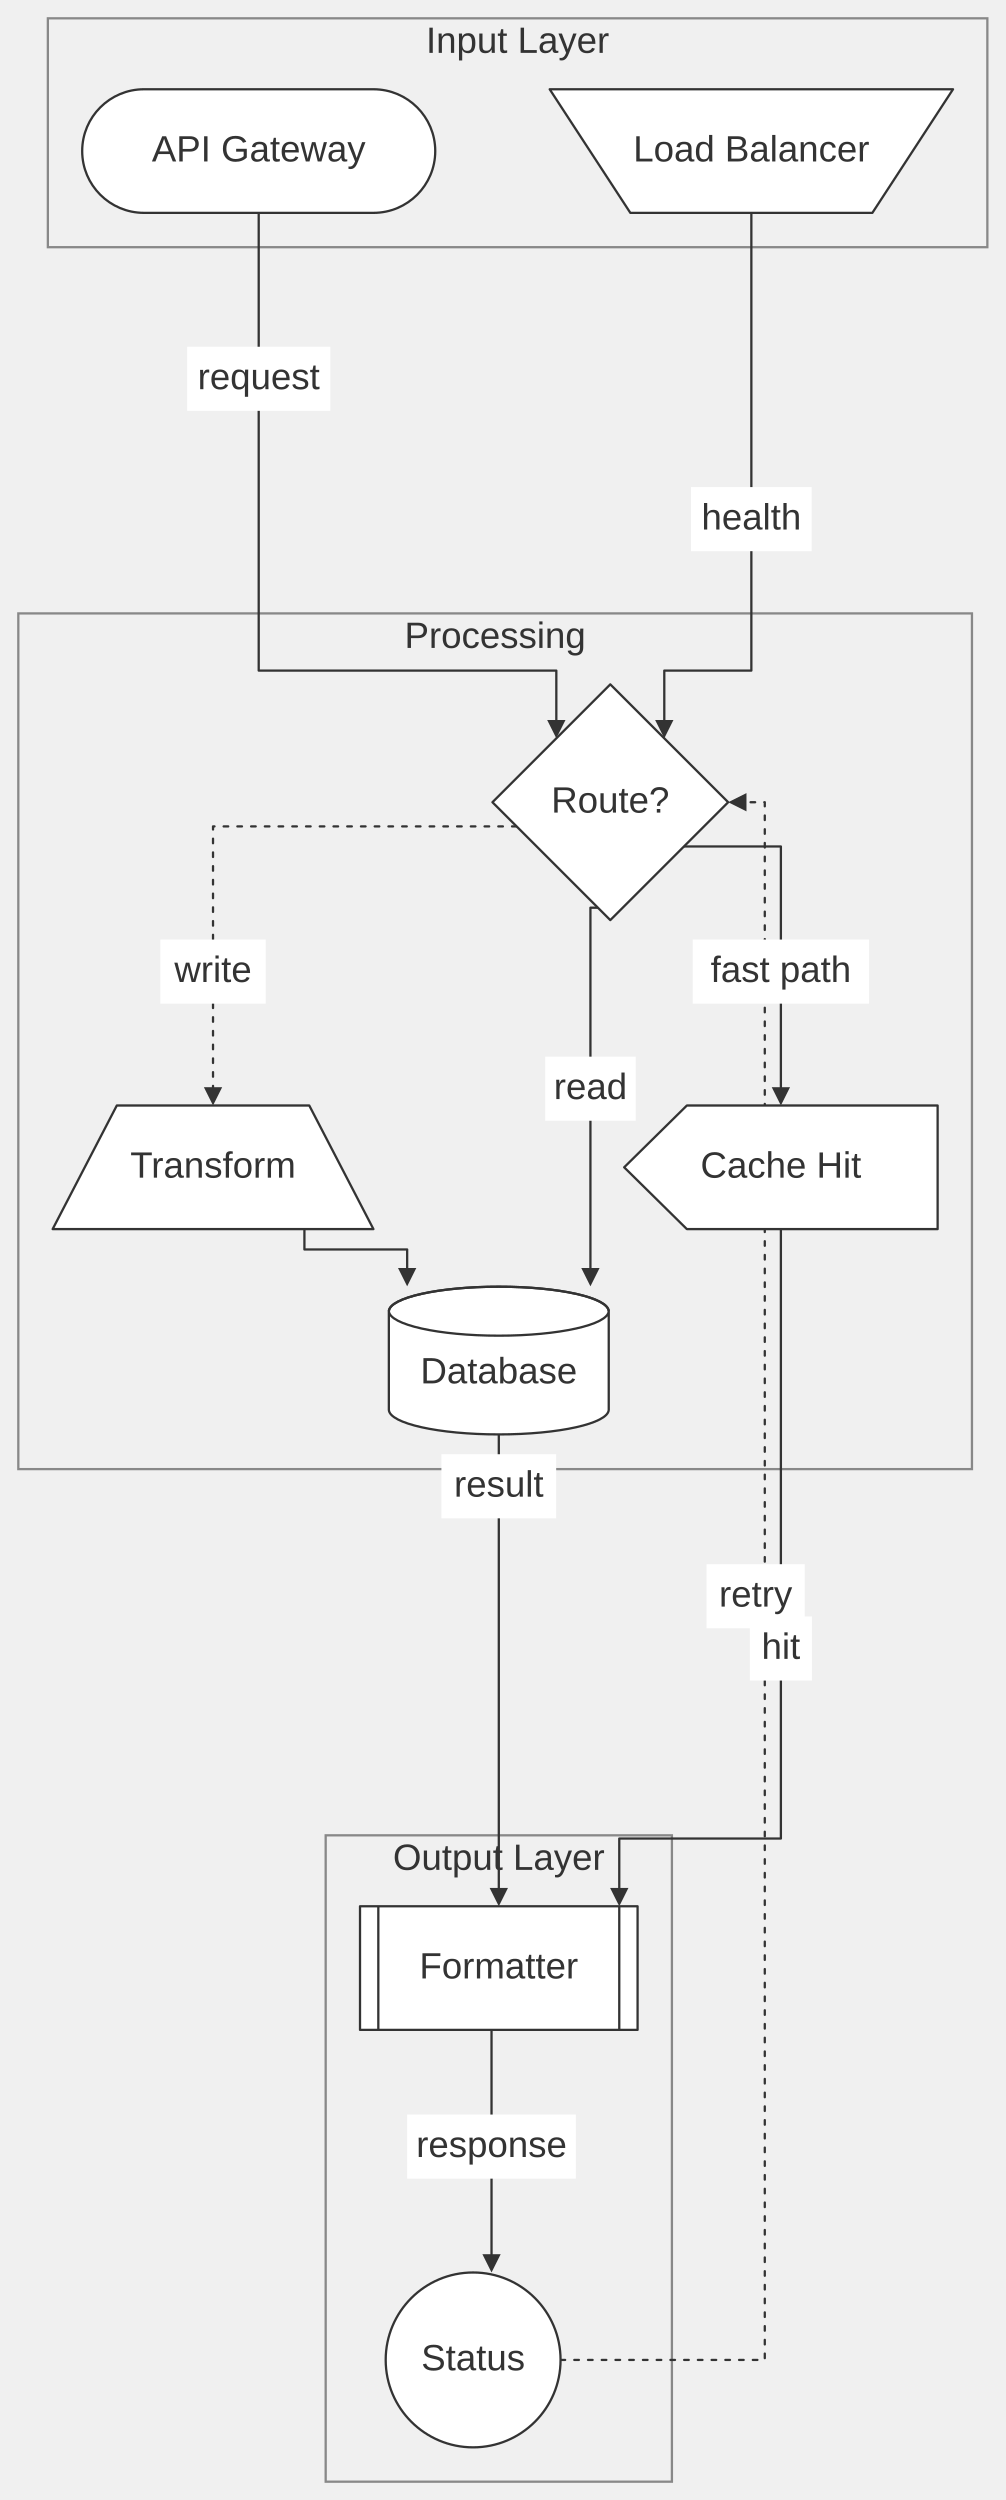
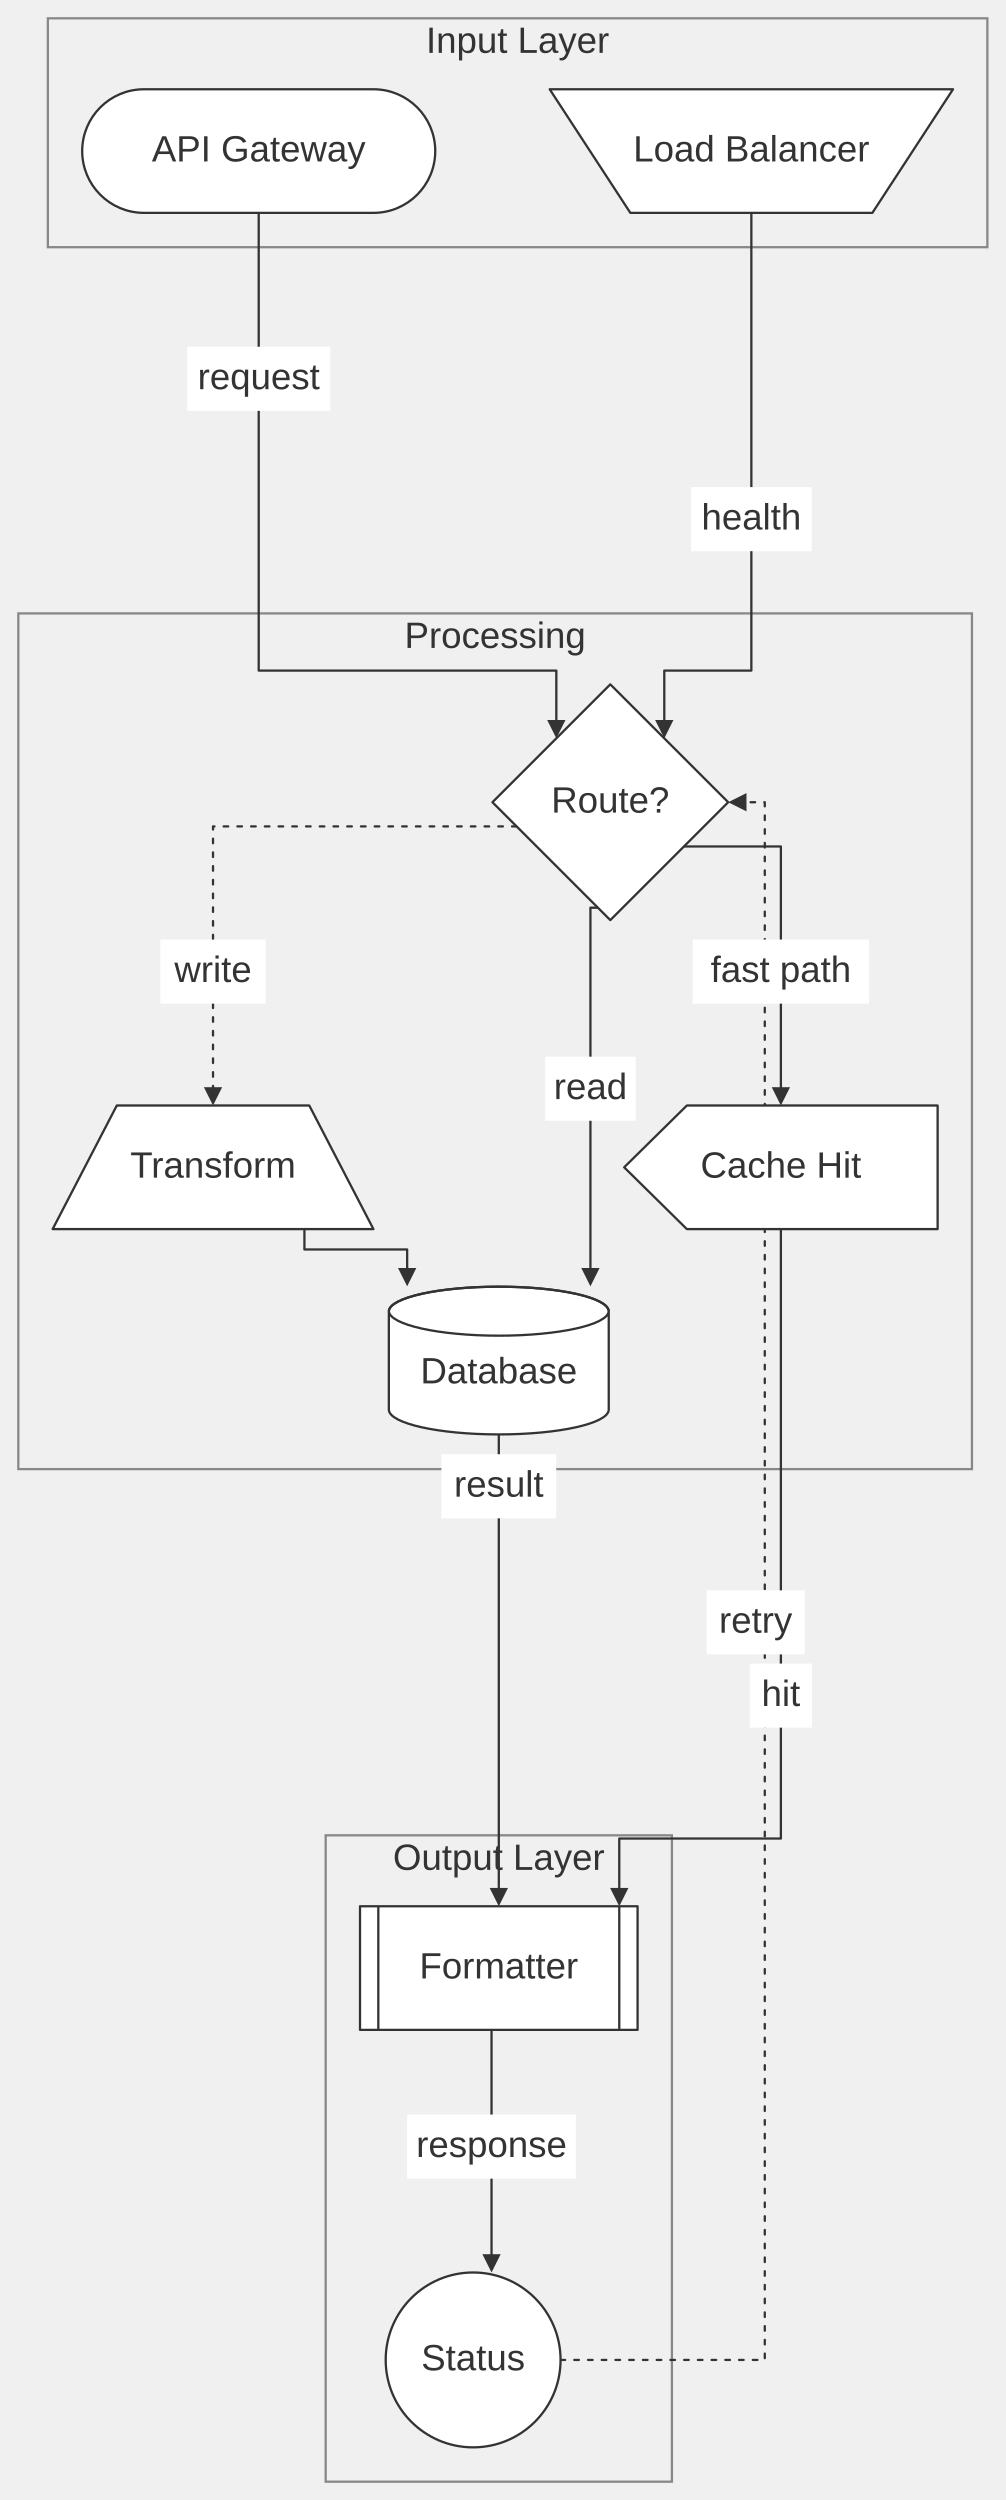
<svg xmlns="http://www.w3.org/2000/svg" width="100%" viewBox="0 0 439.38 1092.26" style="max-width: 439.38px; background-color: transparent;" font-family="&quot;trebuchet ms&quot;, verdana, arial, sans-serif" font-size="16.00">
  <defs>
    <marker id="arrowhead" viewBox="0 0 10.00 10.00" refX="5.00" refY="5.00" markerWidth="8.00" markerHeight="8.00" orient="auto-start-reverse" markerUnits="userSpaceOnUse">
      <path d="M 0 0 L 10.00 5.00 L 0 10.00 z" fill="#333" />
    </marker>
  </defs>
  <g transform="translate(-20.00,-19.00)">
    <g class="clusters">
      <rect class="subgraph" x="40.91" y="27.00" width="410.47" height="100.00" fill="none" stroke="#888" stroke-width="1.00" />
      <text x="246.14" y="31.00" text-anchor="middle" dominant-baseline="hanging" fill="#333">Input Layer</text>
      <rect class="subgraph" x="162.29" y="820.86" width="151.27" height="282.40" fill="none" stroke="#888" stroke-width="1.00" />
      <text x="237.93" y="824.86" text-anchor="middle" dominant-baseline="hanging" fill="#333">Output Layer</text>
      <rect class="subgraph" x="28.00" y="287.00" width="416.65" height="373.86" fill="none" stroke="#888" stroke-width="1.00" />
      <text x="236.32" y="291.00" text-anchor="middle" dominant-baseline="hanging" fill="#333">Processing</text>
    </g>
    <g class="edgePaths">
      <path d="M133.03,112.00 L133.03,311.98 L263.06,311.98 L263.06,337.58" stroke="#333" stroke-width="1.00" fill="none" stroke-linecap="round" stroke-linejoin="round" marker-end="url(#arrowhead)" />
      <path d="M348.27,112.00 L348.27,311.98 L310.23,311.98 L310.23,337.58" stroke="#333" stroke-width="1.00" fill="none" stroke-linecap="round" stroke-linejoin="round" marker-end="url(#arrowhead)" />
      <path d="M281.23,415.58 L277.96,415.58 L277.96,577.00" stroke="#333" stroke-width="1.00" fill="none" stroke-linecap="round" stroke-linejoin="round" marker-end="url(#arrowhead)" />
      <path d="M318.82,388.83 L361.17,388.83 L361.17,498.00" stroke="#333" stroke-width="1.00" fill="none" stroke-linecap="round" stroke-linejoin="round" marker-end="url(#arrowhead)" />
      <path d="M245.71,380.06 L113.07,380.06 L113.07,498.00" stroke="#333" stroke-width="1.00" fill="none" stroke-linecap="round" stroke-linejoin="round" stroke-dasharray="2.00,4.00" marker-end="url(#arrowhead)" />
      <path d="M153.00,556.00 L153.00,564.90 L197.89,564.90 L197.89,577.00" stroke="#333" stroke-width="1.00" fill="none" stroke-linecap="round" stroke-linejoin="round" marker-end="url(#arrowhead)" />
      <path d="M237.93,645.86 L237.93,847.86" stroke="#333" stroke-width="1.00" fill="none" stroke-linecap="round" stroke-linejoin="round" marker-end="url(#arrowhead)" />
      <path d="M361.17,556.00 L361.17,822.26 L290.56,822.26 L290.56,847.86" stroke="#333" stroke-width="1.00" fill="none" stroke-linecap="round" stroke-linejoin="round" marker-end="url(#arrowhead)" />
      <path d="M234.75,905.86 L234.75,1007.86" stroke="#333" stroke-width="1.00" fill="none" stroke-linecap="round" stroke-linejoin="round" marker-end="url(#arrowhead)" />
      <path d="M264.91,1050.06 L354.14,1050.06 L354.14,369.50 L342.14,369.50" stroke="#333" stroke-width="1.00" fill="none" stroke-linecap="round" stroke-linejoin="round" stroke-dasharray="2.00,4.00" marker-end="url(#arrowhead)" />
    </g>
    <g class="nodes">
      <rect x="55.91" y="58.00" width="154.25" height="54.00" rx="27.00" ry="27.00" fill="white" stroke="#333" stroke-width="1.00" stroke-linejoin="round" />
      <text x="133.03" y="85.00" text-anchor="middle" dominant-baseline="middle" fill="#333">API Gateway</text>
      <polygon points="260.16,58.00 436.38,58.00 401.14,112.00 295.40,112.00" fill="white" stroke="#333" stroke-width="1.00" stroke-linejoin="round" />
      <text x="348.27" y="85.00" text-anchor="middle" dominant-baseline="middle" fill="#333">Load Balancer</text>
      <polygon points="286.64,318.00 338.14,369.50 286.64,421.00 235.15,369.50" fill="white" stroke="#333" stroke-width="1.00" stroke-linejoin="round" />
      <text x="286.64" y="369.50" text-anchor="middle" dominant-baseline="middle" fill="#333">Route?</text>
      <polygon points="71.03,502.00 155.12,502.00 183.15,556.00 43.00,556.00" fill="white" stroke="#333" stroke-width="1.00" stroke-linejoin="round" />
      <text x="113.07" y="529.00" text-anchor="middle" dominant-baseline="middle" fill="#333">Transform</text>
      <path d="M189.89,591.86 A48.04,10.86 0 0,0 285.96,591.86 A48.04,10.86 0 0,0 189.89,591.86 L189.89,635.00 A48.04,10.86 0 0,0 285.96,635.00 L285.96,591.86" fill="white" stroke="#333" stroke-width="1.00" stroke-linejoin="round" />
      <path d="M189.89,591.86 A48.04,10.86 0 0,1 285.96,591.86" fill="none" stroke="#333" stroke-width="1.00" />
      <text x="237.93" y="618.86" text-anchor="middle" dominant-baseline="middle" fill="#333">Database</text>
      <polygon points="320.09,502.00 429.65,502.00 429.65,556.00 320.09,556.00 292.70,529.00" fill="white" stroke="#333" stroke-width="1.00" stroke-linejoin="round" />
      <text x="361.17" y="529.00" text-anchor="middle" dominant-baseline="middle" fill="#333">Cache Hit</text>
      <ellipse cx="226.71" cy="1050.06" rx="38.20" ry="38.20" fill="white" stroke="#333" stroke-width="1.00" stroke-linejoin="round" />
      <text x="226.71" y="1050.06" text-anchor="middle" dominant-baseline="middle" fill="#333">Status</text>
      <rect x="177.29" y="851.86" width="121.27" height="54.00" fill="white" stroke="#333" stroke-width="1.00" stroke-linejoin="round" />
      <line x1="185.29" y1="851.86" x2="185.29" y2="905.86" stroke="#333" stroke-width="1.00" />
      <line x1="290.56" y1="851.86" x2="290.56" y2="905.86" stroke="#333" stroke-width="1.00" />
      <text x="237.93" y="878.86" text-anchor="middle" dominant-baseline="middle" fill="#333">Formatter</text>
    </g>
    <g class="edgeLabels">
      <rect x="101.75" y="170.50" width="62.57" height="28.00" fill="white" />
      <text x="133.03" y="184.50" text-anchor="middle" dominant-baseline="middle" fill="#333">request</text>
      <rect x="321.90" y="231.81" width="52.73" height="28.00" fill="white" />
      <text x="348.27" y="245.81" text-anchor="middle" dominant-baseline="middle" fill="#333">health</text>
      <rect x="258.19" y="480.66" width="39.55" height="28.00" fill="white" />
      <text x="277.96" y="494.66" text-anchor="middle" dominant-baseline="middle" fill="#333">read</text>
      <rect x="322.65" y="429.50" width="77.04" height="28.00" fill="white" />
      <text x="361.17" y="443.50" text-anchor="middle" dominant-baseline="middle" fill="#333">fast path</text>
      <rect x="90.05" y="429.50" width="46.05" height="28.00" fill="white" />
      <text x="113.07" y="443.50" text-anchor="middle" dominant-baseline="middle" fill="#333">write</text>
      <rect x="212.86" y="654.36" width="50.13" height="28.00" fill="white" />
      <text x="237.93" y="668.36" text-anchor="middle" dominant-baseline="middle" fill="#333">result</text>
-       <rect x="347.62" y="725.24" width="27.12" height="28.00" fill="white" />
-       <text x="361.17" y="739.24" text-anchor="middle" dominant-baseline="middle" fill="#333">hit</text>
+       <rect x="347.62" y="745.82" width="27.12" height="28.00" fill="white" />
+       <text x="361.17" y="759.82" text-anchor="middle" dominant-baseline="middle" fill="#333">hit</text>
      <rect x="197.89" y="942.86" width="73.70" height="28.00" fill="white" />
      <text x="234.75" y="956.86" text-anchor="middle" dominant-baseline="middle" fill="#333">response</text>
-       <rect x="328.70" y="702.40" width="42.89" height="28.00" fill="white" />
-       <text x="350.14" y="716.40" text-anchor="middle" dominant-baseline="middle" fill="#333">retry</text>
+       <rect x="328.70" y="713.82" width="42.89" height="28.00" fill="white" />
+       <text x="350.14" y="727.82" text-anchor="middle" dominant-baseline="middle" fill="#333">retry</text>
    </g>
  </g>
</svg>
